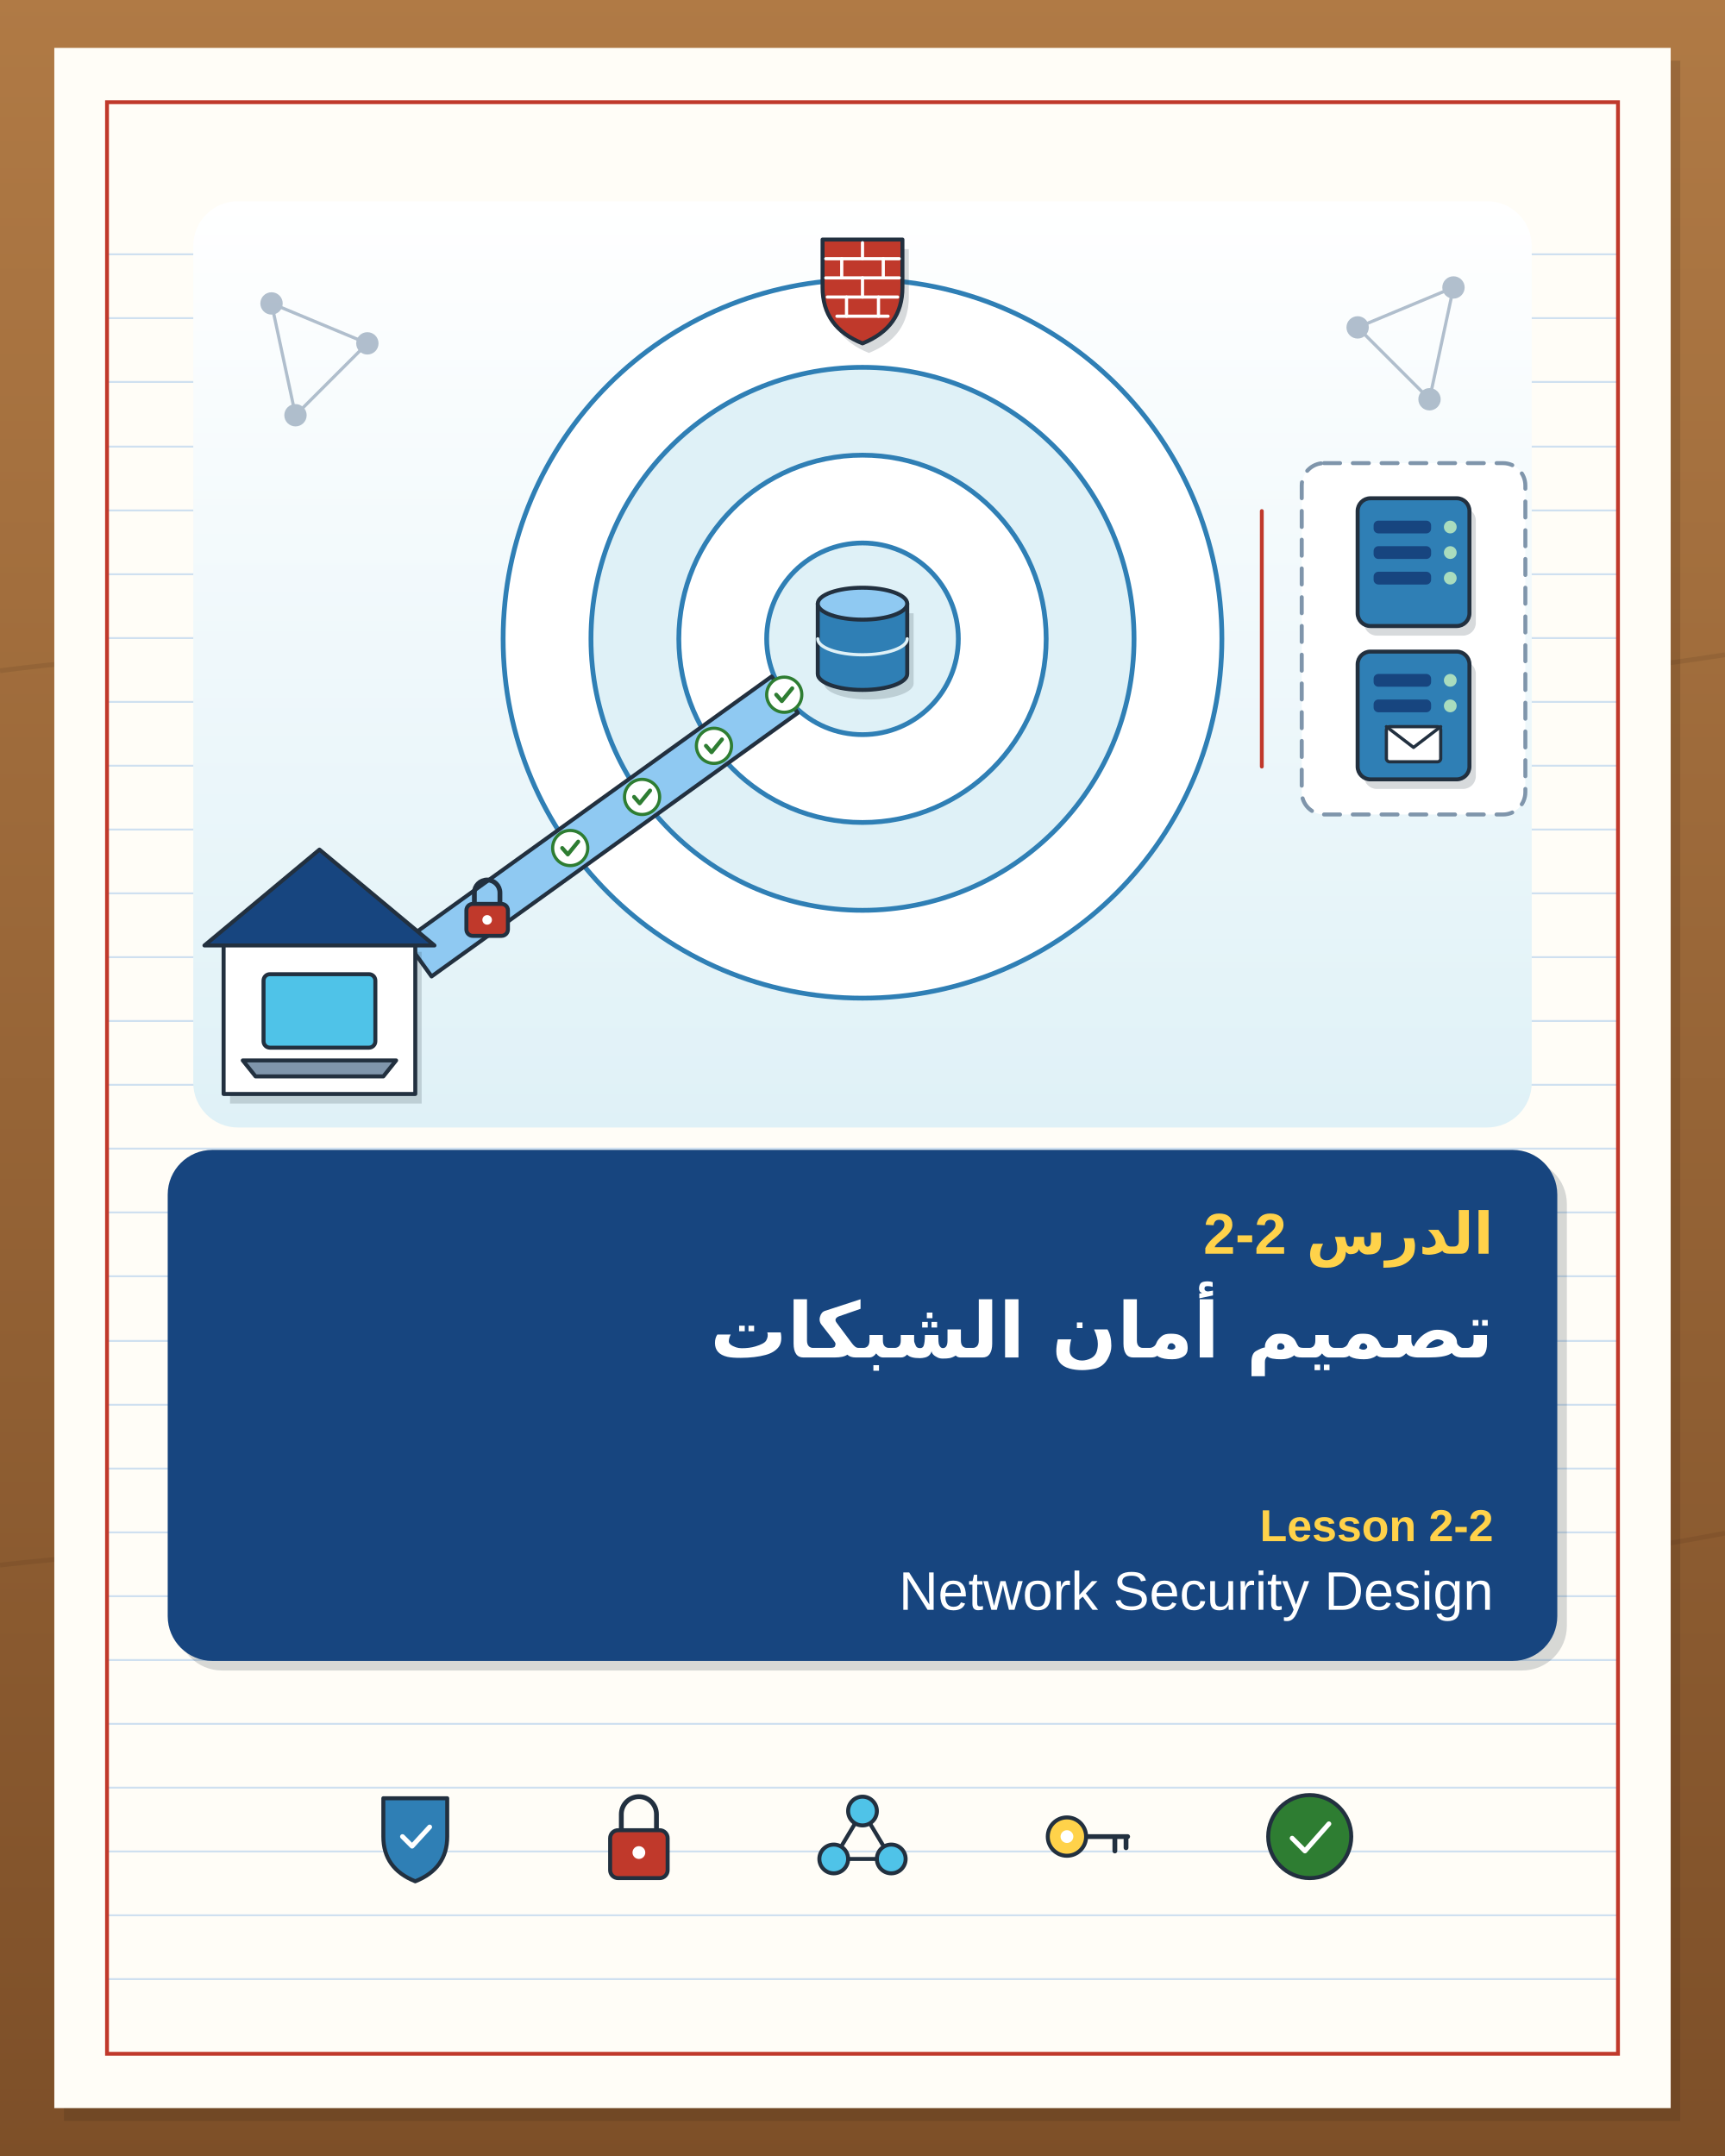
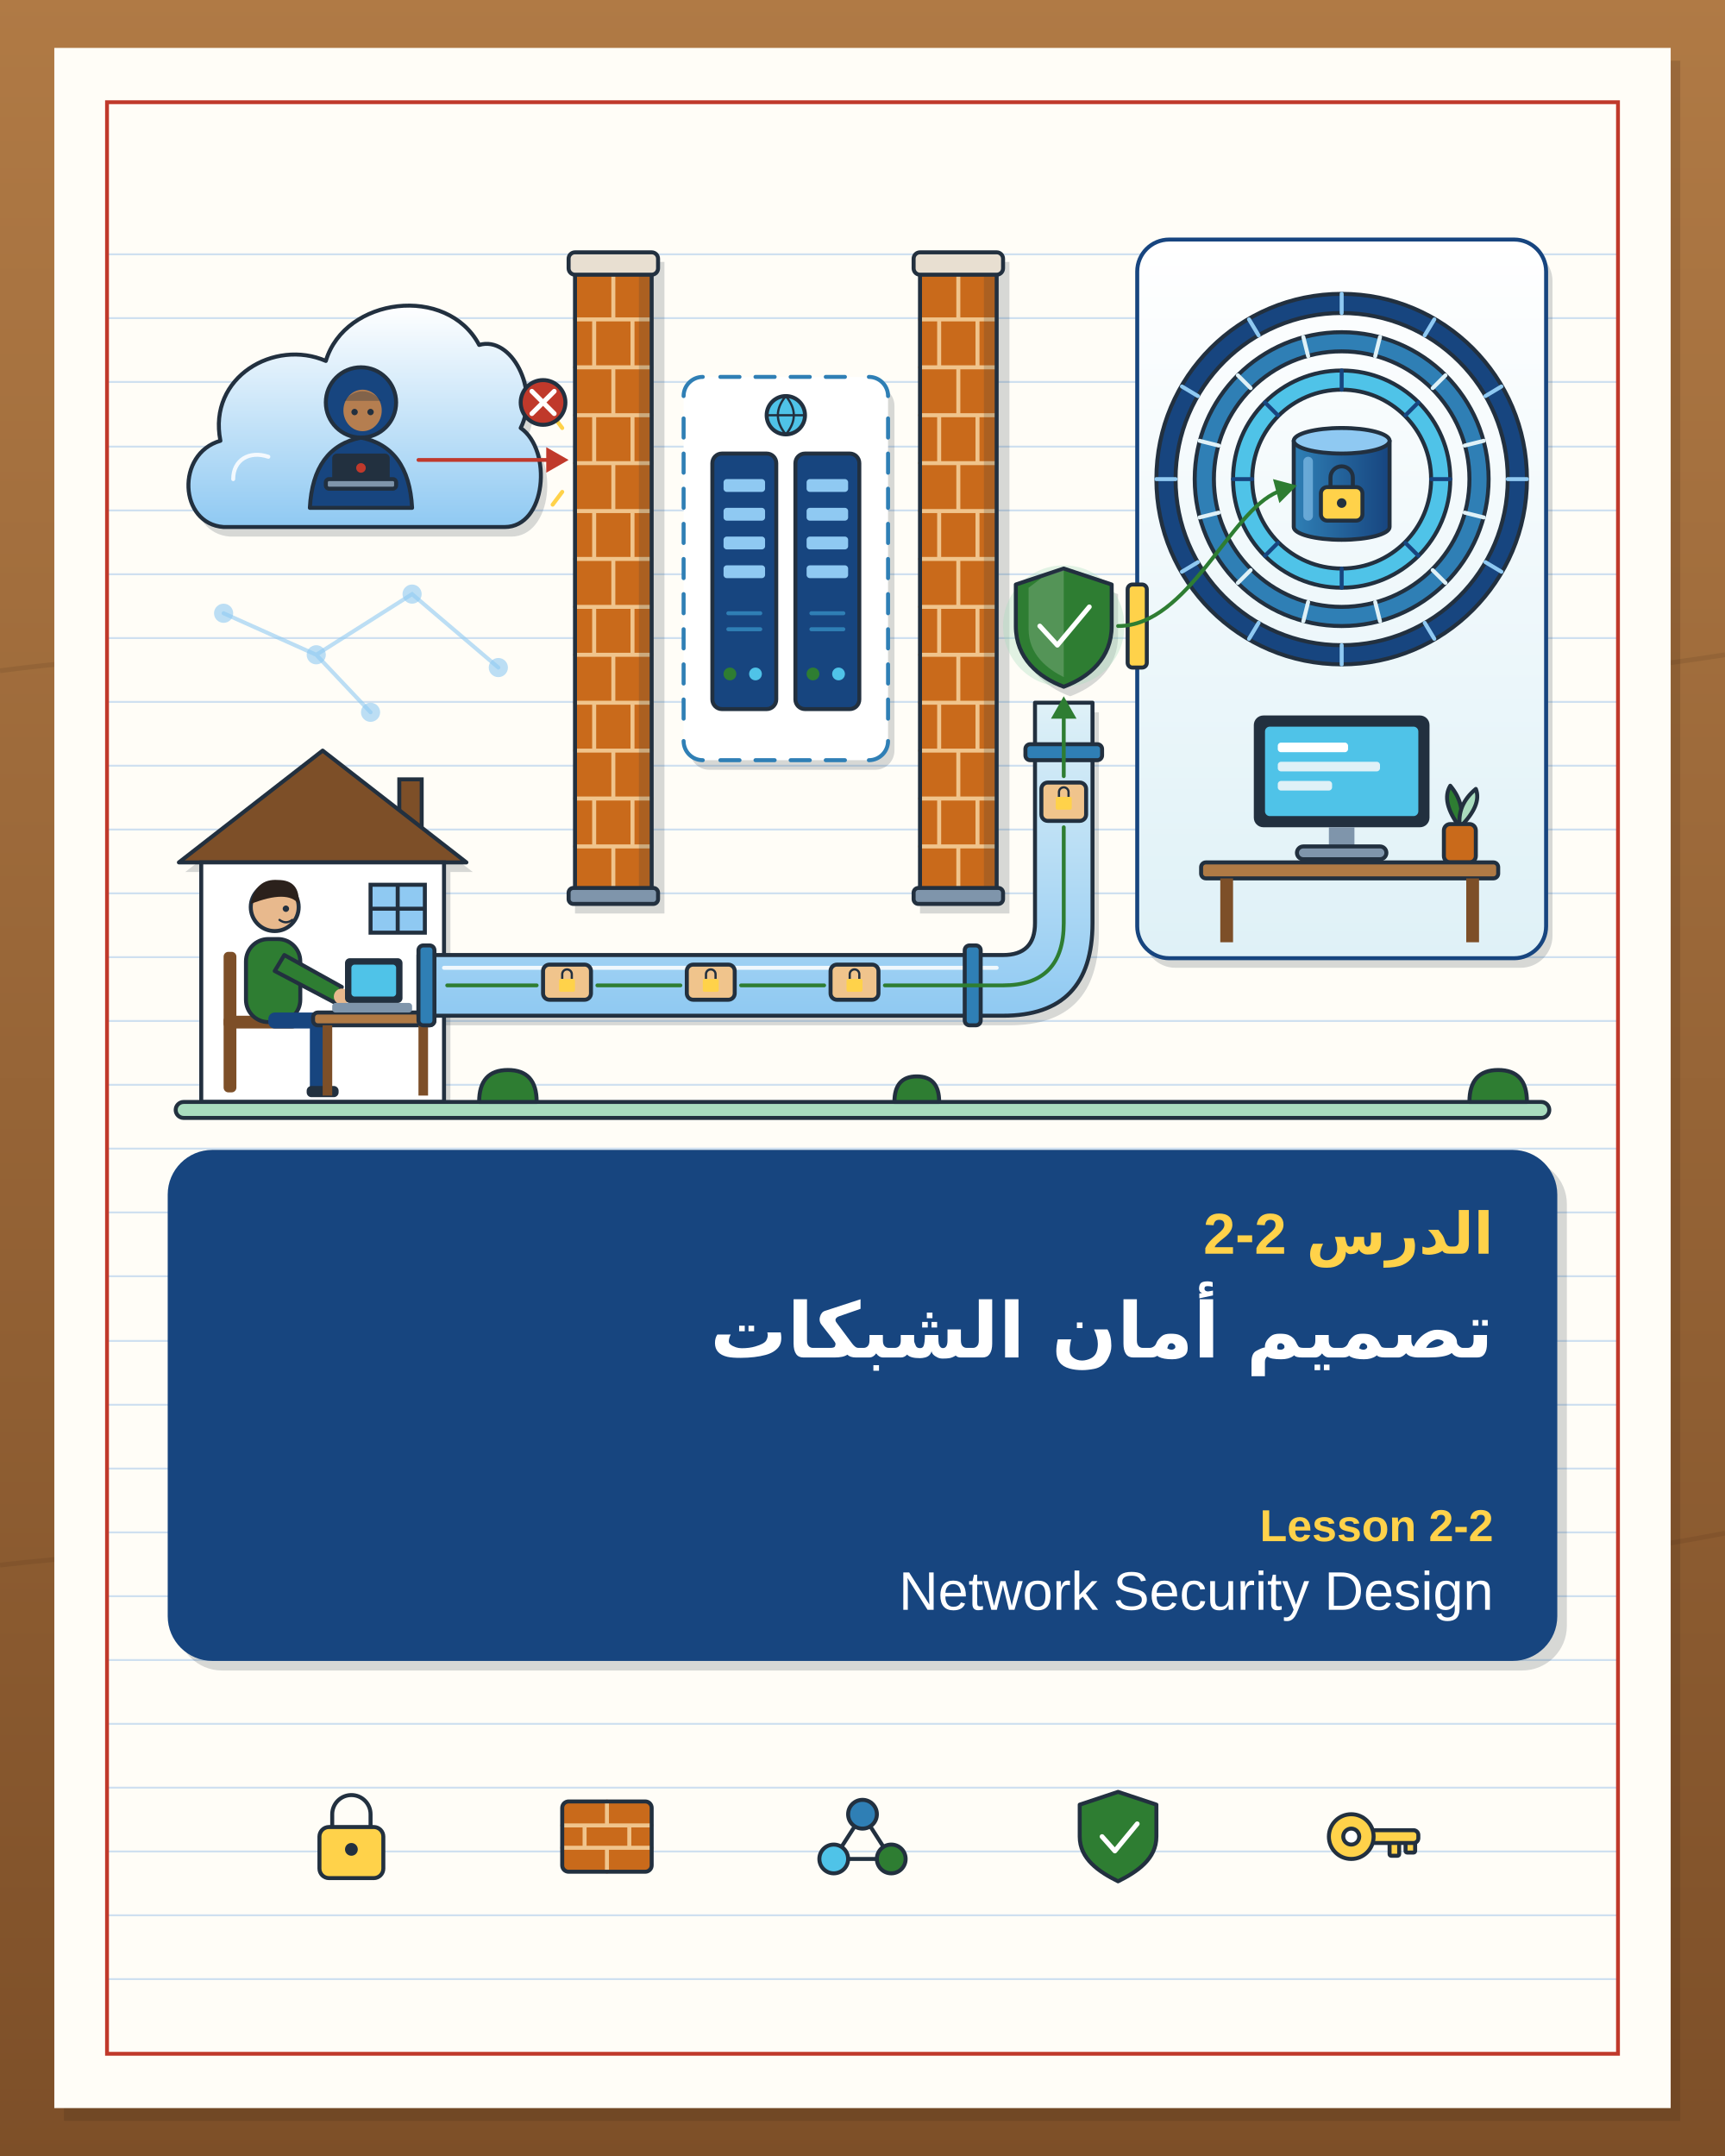
<svg xmlns="http://www.w3.org/2000/svg" width="1080" height="1350" viewBox="0 0 1080 1350" preserveAspectRatio="xMidYMid meet" style="width:100%;height:auto;max-width:1080px;display:block;margin:0 auto;">
  <defs>
    <linearGradient id="pmDesk" x1="0" y1="0" x2="0" y2="1">
      <stop offset="0" stop-color="#b07a45" />
      <stop offset="1" stop-color="#7d4f28" />
    </linearGradient>
    <pattern id="pmRules" x="0" y="120" width="1080" height="40" patternUnits="userSpaceOnUse">
      <line x1="0" y1="39.5" x2="1080" y2="39.5" stroke="#cfe0f0" stroke-width="1.4" />
    </pattern>
-     <linearGradient id="ilSky" x1="0" y1="0" x2="0" y2="1">
-       <stop offset="0" stop-color="#ffffff" />
-       <stop offset="1" stop-color="#dff1f7" />
-     </linearGradient>
  </defs>
  <rect x="0" y="0" width="1080" height="1350" fill="url(#pmDesk)" />
  <path d="M0 420 C 300 380, 700 470, 1080 410" fill="none" stroke="#3a2411" stroke-width="3" opacity=".12" />
  <path d="M0 980 C 350 940, 720 1030, 1080 960" fill="none" stroke="#3a2411" stroke-width="3" opacity=".12" />
  <rect x="40" y="38" width="1012" height="1290" fill="#3a2411" opacity=".18" />
  <rect x="34" y="30" width="1012" height="1290" fill="#fffdf7" />
  <rect x="67" y="120" width="946" height="1152" fill="url(#pmRules)" />
  <rect x="67" y="64" width="946" height="1222" fill="none" stroke="#c0392b" stroke-width="2.4" />
-   <g stroke-linecap="round" stroke-linejoin="round">
-     <rect x="121" y="126" width="838" height="580" rx="28" fill="url(#ilSky)" />
-     <g opacity=".6">
-       <line x1="170" y1="190" x2="230" y2="215" stroke="#7f95ab" stroke-width="2" />
-       <line x1="230" y1="215" x2="185" y2="260" stroke="#7f95ab" stroke-width="2" />
-       <line x1="170" y1="190" x2="185" y2="260" stroke="#7f95ab" stroke-width="2" />
-       <circle cx="170" cy="190" r="7" fill="#7f95ab" />
-       <circle cx="230" cy="215" r="7" fill="#7f95ab" />
-       <circle cx="185" cy="260" r="7" fill="#7f95ab" />
-       <line x1="910" y1="180" x2="850" y2="205" stroke="#7f95ab" stroke-width="2" />
-       <line x1="850" y1="205" x2="895" y2="250" stroke="#7f95ab" stroke-width="2" />
-       <line x1="910" y1="180" x2="895" y2="250" stroke="#7f95ab" stroke-width="2" />
-       <circle cx="910" cy="180" r="7" fill="#7f95ab" />
-       <circle cx="850" cy="205" r="7" fill="#7f95ab" />
-       <circle cx="895" cy="250" r="7" fill="#7f95ab" />
+   <g>
+     <defs>
+       <linearGradient id="ilCloud" x1="0" y1="0" x2="0" y2="1">
+         <stop offset="0" stop-color="#ffffff" />
+         <stop offset="1" stop-color="#8fc9f2" />
+       </linearGradient>
+       <linearGradient id="ilInside" x1="0" y1="0" x2="0" y2="1">
+         <stop offset="0" stop-color="#ffffff" />
+         <stop offset="1" stop-color="#dff1f7" />
+       </linearGradient>
+       <linearGradient id="ilCyl" x1="0" y1="0" x2="1" y2="0">
+         <stop offset="0" stop-color="#2f7fb5" />
+         <stop offset="1" stop-color="#17457f" />
+       </linearGradient>
+       <linearGradient id="ilPipe" x1="0" y1="0" x2="0" y2="1">
+         <stop offset="0" stop-color="#dff1f7" />
+         <stop offset="1" stop-color="#8fc9f2" />
+       </linearGradient>
+     </defs>
+     <g transform="translate(4 6)">
+       <path d="M140 330 C112 328 110 284 138 276 C130 236 172 212 204 226 C216 186 280 178 300 216 C320 210 338 244 326 268 C346 282 342 330 316 330 Z" fill="#22303f" opacity=".18" />
+       <rect x="356" y="158" width="56" height="408" fill="#22303f" opacity=".18" />
+       <rect x="572" y="158" width="56" height="408" fill="#22303f" opacity=".18" />
+       <rect x="428" y="236" width="128" height="240" rx="12" fill="#22303f" opacity=".18" />
+       <rect x="712" y="150" width="256" height="450" rx="20" fill="#22303f" opacity=".18" />
+       <path d="M656 356 L686 366 V392 C686 412 672 424 656 430 C640 424 626 412 626 392 V366 Z" fill="#22303f" opacity=".18" transform="translate(10 0)" />
+       <path d="M112 540 L202 470 L292 540 H278 V690 H126 V540 Z" fill="#22303f" opacity=".18" />
+       <path d="M262 598 H628 Q648 598 648 578 V440 H684 V578 Q684 636 628 636 H262 Z" fill="#22303f" opacity=".18" />
    </g>
-     <circle cx="540" cy="400" r="225" fill="#ffffff" stroke="#2f7fb5" stroke-width="3" />
-     <circle cx="540" cy="400" r="170" fill="#dff1f7" stroke="#2f7fb5" stroke-width="3" />
-     <circle cx="540" cy="400" r="115" fill="#ffffff" stroke="#2f7fb5" stroke-width="3" />
-     <circle cx="540" cy="400" r="60" fill="#dff1f7" stroke="#2f7fb5" stroke-width="3" />
-     <path d="M 516 384 L 516 428 A 28 10 0 0 0 572 428 L 572 384 Z" fill="#22303f" opacity=".18" />
-     <path d="M 512 378 L 512 422 A 28 10 0 0 0 568 422 L 568 378" fill="#2f7fb5" stroke="#22303f" stroke-width="2.5" />
-     <path d="M 512 400 A 28 10 0 0 0 568 400" fill="none" stroke="#dff1f7" stroke-width="2" />
-     <ellipse cx="540" cy="378" rx="28" ry="10" fill="#8fc9f2" stroke="#22303f" stroke-width="2.5" />
-     <path d="M 519 156 L 569 156 L 569 186 Q 569 211 544 221 Q 519 211 519 186 Z" fill="#22303f" opacity=".18" />
-     <path d="M 515 150 L 565 150 L 565 180 Q 565 205 540 215 Q 515 205 515 180 Z" fill="#c0392b" stroke="#22303f" stroke-width="2.5" />
-     <line x1="517" y1="162" x2="563" y2="162" stroke="#ffffff" stroke-width="2" />
-     <line x1="517" y1="174" x2="563" y2="174" stroke="#ffffff" stroke-width="2" />
-     <line x1="518" y1="186" x2="562" y2="186" stroke="#ffffff" stroke-width="2" />
-     <line x1="524" y1="198" x2="556" y2="198" stroke="#ffffff" stroke-width="2" />
-     <line x1="540" y1="152" x2="540" y2="162" stroke="#ffffff" stroke-width="2" />
-     <line x1="527" y1="162" x2="527" y2="174" stroke="#ffffff" stroke-width="2" />
-     <line x1="553" y1="162" x2="553" y2="174" stroke="#ffffff" stroke-width="2" />
-     <line x1="540" y1="174" x2="540" y2="186" stroke="#ffffff" stroke-width="2" />
-     <line x1="530" y1="186" x2="530" y2="198" stroke="#ffffff" stroke-width="2" />
-     <line x1="550" y1="186" x2="550" y2="198" stroke="#ffffff" stroke-width="2" />
-     <polygon points="253.8,588.6 483.1,423.6 499.5,446.4 270.2,611.4" fill="#8fc9f2" stroke="#22303f" stroke-width="2.5" />
-     <path d="M 297 566 L 297 559 A 8 8 0 0 1 313 559 L 313 566" fill="none" stroke="#22303f" stroke-width="3" />
-     <rect x="292" y="566" width="26" height="20" rx="4" fill="#c0392b" stroke="#22303f" stroke-width="2.5" />
-     <circle cx="305" cy="576" r="3" fill="#ffffff" />
-     <g transform="translate(357 531)">
-       <circle cx="0" cy="0" r="11" fill="#ffffff" stroke="#2e7d32" stroke-width="2" />
-       <path d="M -5 0 L -1.5 4 L 5 -4" fill="none" stroke="#2e7d32" stroke-width="2.5" />
+     <path d="M140 384 L198 410 L258 372 L312 418 M198 410 L232 446" fill="none" stroke="#8fc9f2" stroke-width="2.5" stroke-linecap="round" opacity=".6" />
+     <circle cx="140" cy="384" r="6" fill="#8fc9f2" opacity=".6" />
+     <circle cx="198" cy="410" r="6" fill="#8fc9f2" opacity=".6" />
+     <circle cx="258" cy="372" r="6" fill="#8fc9f2" opacity=".6" />
+     <circle cx="312" cy="418" r="6" fill="#8fc9f2" opacity=".6" />
+     <circle cx="232" cy="446" r="6" fill="#8fc9f2" opacity=".6" />
+     <path d="M140 330 C112 328 110 284 138 276 C130 236 172 212 204 226 C216 186 280 178 300 216 C320 210 338 244 326 268 C346 282 342 330 316 330 Z" fill="url(#ilCloud)" stroke="#22303f" stroke-width="2.5" stroke-linejoin="round" />
+     <path d="M146 300 C146 288 156 282 168 286" fill="none" stroke="#ffffff" stroke-width="2.5" stroke-linecap="round" opacity=".85" />
+     <path d="M194 318 Q196 280 226 274 Q256 280 258 318 Z" fill="#17457f" stroke="#22303f" stroke-width="2.5" stroke-linejoin="round" />
+     <circle cx="226" cy="252" r="22" fill="#17457f" stroke="#22303f" stroke-width="2.5" />
+     <ellipse cx="227" cy="257" rx="12" ry="13" fill="#b57e50" />
+     <path d="M215 251 Q227 239 239 251 Z" fill="#22303f" opacity=".35" />
+     <circle cx="222" cy="258" r="2" fill="#22303f" />
+     <circle cx="232" cy="258" r="2" fill="#22303f" />
+     <rect x="208" y="284" width="36" height="18" rx="3" fill="#22303f" />
+     <circle cx="226" cy="293" r="3" fill="#c0392b" />
+     <rect x="204" y="300" width="44" height="6" rx="2" fill="#7f95ab" stroke="#22303f" stroke-width="2.5" />
+     <g transform="translate(360 0)">
+       <rect x="0" y="170" width="48" height="390" fill="#c96a1b" />
+       <path d="M0 200H48M0 230H48M0 260H48M0 290H48M0 320H48M0 350H48M0 380H48M0 410H48M0 440H48M0 470H48M0 500H48M0 530H48M24 170V200M24 230V260M24 290V320M24 350V380M24 410V440M24 470V500M24 530V560M12 200V230M36 200V230M12 260V290M36 260V290M12 320V350M36 320V350M12 380V410M36 380V410M12 440V470M36 440V470M12 500V530M36 500V530" fill="none" stroke="#f0c48c" stroke-width="2.5" stroke-linecap="round" />
+       <rect x="40" y="172" width="8" height="386" fill="#22303f" opacity=".18" />
+       <rect x="0" y="170" width="48" height="390" fill="none" stroke="#22303f" stroke-width="2.5" stroke-linejoin="round" />
+       <rect x="-4" y="158" width="56" height="14" rx="4" fill="#e8dfd1" stroke="#22303f" stroke-width="2.5" />
+       <rect x="-4" y="556" width="56" height="10" rx="3" fill="#7f95ab" stroke="#22303f" stroke-width="2.5" />
    </g>
-     <g transform="translate(402 499)">
-       <circle cx="0" cy="0" r="11" fill="#ffffff" stroke="#2e7d32" stroke-width="2" />
-       <path d="M -5 0 L -1.5 4 L 5 -4" fill="none" stroke="#2e7d32" stroke-width="2.5" />
+     <rect x="428" y="236" width="128" height="240" rx="12" fill="#ffffff" />
+     <path d="M428 248 A12 12 0 0 1 440 236 M451 236 H463 M473 236 H485 M495 236 H507 M517 236 H529 M544 236 A12 12 0 0 1 556 248 M556 262 V274 M556 284 V296 M556 306 V318 M556 328 V340 M556 350 V362 M556 372 V384 M556 394 V406 M556 416 V428 M556 438 V450 M556 464 A12 12 0 0 1 544 476 M529 476 H517 M507 476 H495 M485 476 H473 M463 476 H451 M440 476 A12 12 0 0 1 428 464 M428 450 V438 M428 428 V416 M428 406 V394 M428 384 V372 M428 362 V350 M428 340 V328 M428 318 V306 M428 296 V284 M428 274 V262" fill="none" stroke="#2f7fb5" stroke-width="2.5" stroke-linecap="round" />
+     <circle cx="492" cy="260" r="12" fill="#4fc3e8" stroke="#22303f" stroke-width="2.5" />
+     <path d="M492 248 Q482 260 492 272 Q502 260 492 248 M480 260 H504" fill="none" stroke="#22303f" stroke-width="1.4" />
+     <rect x="446" y="284" width="40" height="160" rx="6" fill="#17457f" stroke="#22303f" stroke-width="2.5" />
+     <rect x="453" y="300" width="26" height="8" rx="2" fill="#8fc9f2" />
+     <rect x="453" y="318" width="26" height="8" rx="2" fill="#8fc9f2" />
+     <rect x="453" y="336" width="26" height="8" rx="2" fill="#8fc9f2" />
+     <rect x="453" y="354" width="26" height="8" rx="2" fill="#8fc9f2" />
+     <path d="M456 384 H476 M456 394 H476" fill="none" stroke="#2f7fb5" stroke-width="2.5" stroke-linecap="round" />
+     <circle cx="457" cy="422" r="4" fill="#2e7d32" />
+     <circle cx="473" cy="422" r="4" fill="#4fc3e8" />
+     <rect x="498" y="284" width="40" height="160" rx="6" fill="#17457f" stroke="#22303f" stroke-width="2.5" />
+     <rect x="505" y="300" width="26" height="8" rx="2" fill="#8fc9f2" />
+     <rect x="505" y="318" width="26" height="8" rx="2" fill="#8fc9f2" />
+     <rect x="505" y="336" width="26" height="8" rx="2" fill="#8fc9f2" />
+     <rect x="505" y="354" width="26" height="8" rx="2" fill="#8fc9f2" />
+     <path d="M508 384 H528 M508 394 H528" fill="none" stroke="#2f7fb5" stroke-width="2.5" stroke-linecap="round" />
+     <circle cx="509" cy="422" r="4" fill="#2e7d32" />
+     <circle cx="525" cy="422" r="4" fill="#4fc3e8" />
+     <g transform="translate(576 0)">
+       <rect x="0" y="170" width="48" height="390" fill="#c96a1b" />
+       <path d="M0 200H48M0 230H48M0 260H48M0 290H48M0 320H48M0 350H48M0 380H48M0 410H48M0 440H48M0 470H48M0 500H48M0 530H48M24 170V200M24 230V260M24 290V320M24 350V380M24 410V440M24 470V500M24 530V560M12 200V230M36 200V230M12 260V290M36 260V290M12 320V350M36 320V350M12 380V410M36 380V410M12 440V470M36 440V470M12 500V530M36 500V530" fill="none" stroke="#f0c48c" stroke-width="2.5" stroke-linecap="round" />
+       <rect x="40" y="172" width="8" height="386" fill="#22303f" opacity=".18" />
+       <rect x="0" y="170" width="48" height="390" fill="none" stroke="#22303f" stroke-width="2.5" stroke-linejoin="round" />
+       <rect x="-4" y="158" width="56" height="14" rx="4" fill="#e8dfd1" stroke="#22303f" stroke-width="2.5" />
+       <rect x="-4" y="556" width="56" height="10" rx="3" fill="#7f95ab" stroke="#22303f" stroke-width="2.5" />
    </g>
-     <g transform="translate(447 467)">
-       <circle cx="0" cy="0" r="11" fill="#ffffff" stroke="#2e7d32" stroke-width="2" />
-       <path d="M -5 0 L -1.5 4 L 5 -4" fill="none" stroke="#2e7d32" stroke-width="2.5" />
-     </g>
-     <g transform="translate(491 435)">
-       <circle cx="0" cy="0" r="11" fill="#ffffff" stroke="#2e7d32" stroke-width="2" />
-       <path d="M -5 0 L -1.5 4 L 5 -4" fill="none" stroke="#2e7d32" stroke-width="2.5" />
-     </g>
-     <rect x="144" y="596" width="120" height="95" fill="#22303f" opacity=".18" />
-     <rect x="140" y="590" width="120" height="95" fill="#ffffff" stroke="#22303f" stroke-width="2.5" />
-     <polygon points="128,592 200,532 272,592" fill="#17457f" stroke="#22303f" stroke-width="2.5" />
-     <rect x="165" y="610" width="70" height="46" rx="4" fill="#4fc3e8" stroke="#22303f" stroke-width="2.5" />
-     <polygon points="152,664 248,664 240,674 160,674" fill="#7f95ab" stroke="#22303f" stroke-width="2.5" />
-     <line x1="790" y1="320" x2="790" y2="480" stroke="#c0392b" stroke-width="2.4" />
-     <rect x="815" y="290" width="140" height="220" rx="14" fill="#ffffff" stroke="#7f95ab" stroke-width="2.5" stroke-dasharray="10 8" />
-     <rect x="854" y="318" width="70" height="80" rx="8" fill="#22303f" opacity=".18" />
-     <rect x="850" y="312" width="70" height="80" rx="8" fill="#2f7fb5" stroke="#22303f" stroke-width="2.5" />
-     <rect x="860" y="326" width="36" height="8" rx="3" fill="#17457f" />
-     <rect x="860" y="342" width="36" height="8" rx="3" fill="#17457f" />
-     <rect x="860" y="358" width="36" height="8" rx="3" fill="#17457f" />
-     <circle cx="908" cy="330" r="4" fill="#a9dcbe" />
-     <circle cx="908" cy="346" r="4" fill="#a9dcbe" />
-     <circle cx="908" cy="362" r="4" fill="#a9dcbe" />
-     <rect x="854" y="414" width="70" height="80" rx="8" fill="#22303f" opacity=".18" />
-     <rect x="850" y="408" width="70" height="80" rx="8" fill="#2f7fb5" stroke="#22303f" stroke-width="2.5" />
-     <rect x="860" y="422" width="36" height="8" rx="3" fill="#17457f" />
-     <rect x="860" y="438" width="36" height="8" rx="3" fill="#17457f" />
-     <circle cx="908" cy="426" r="4" fill="#a9dcbe" />
-     <circle cx="908" cy="442" r="4" fill="#a9dcbe" />
-     <rect x="868" y="455" width="34" height="22" rx="2" fill="#ffffff" stroke="#22303f" stroke-width="2" />
-     <path d="M 868 455 L 885 468 L 902 455" fill="none" stroke="#22303f" stroke-width="2" />
-   </g>
-   <rect x="111" y="726" width="870" height="320" rx="28" fill="#22303f" opacity=".18" />
-   <rect x="105" y="720" width="870" height="320" rx="28" fill="#17457f" />
-   <g stroke-linecap="round" stroke-linejoin="round">
-     <g transform="translate(260 1150)">
-       <path d="M -20 -24 L 20 -24 L 20 0 Q 20 20 0 28 Q -20 20 -20 0 Z" fill="#2f7fb5" stroke="#22303f" stroke-width="2.5" />
-       <path d="M -8 0 L -2 6 L 9 -6" fill="none" stroke="#ffffff" stroke-width="3" />
-     </g>
-     <g transform="translate(400 1150)">
-       <path d="M -11 -4 L -11 -14 A 11 11 0 0 1 11 -14 L 11 -4" fill="none" stroke="#22303f" stroke-width="3" />
-       <rect x="-18" y="-4" width="36" height="30" rx="5" fill="#c0392b" stroke="#22303f" stroke-width="2.5" />
-       <circle cx="0" cy="10" r="4" fill="#ffffff" />
-     </g>
-     <g transform="translate(540 1150)">
-       <line x1="-18" y1="14" x2="18" y2="14" stroke="#22303f" stroke-width="2.5" />
-       <line x1="-18" y1="14" x2="0" y2="-16" stroke="#22303f" stroke-width="2.5" />
-       <line x1="18" y1="14" x2="0" y2="-16" stroke="#22303f" stroke-width="2.5" />
-       <circle cx="0" cy="-16" r="9" fill="#4fc3e8" stroke="#22303f" stroke-width="2.5" />
-       <circle cx="-18" cy="14" r="9" fill="#4fc3e8" stroke="#22303f" stroke-width="2.5" />
-       <circle cx="18" cy="14" r="9" fill="#4fc3e8" stroke="#22303f" stroke-width="2.5" />
-     </g>
-     <g transform="translate(680 1150)">
-       <path d="M 0 0 L 26 0 M 18 0 L 18 9 M 25 0 L 25 7" fill="none" stroke="#22303f" stroke-width="3" />
-       <circle cx="-12" cy="0" r="12" fill="#ffd24a" stroke="#22303f" stroke-width="2.5" />
-       <circle cx="-12" cy="0" r="4" fill="#ffffff" />
-     </g>
-     <g transform="translate(820 1150)">
-       <circle cx="0" cy="0" r="26" fill="#2e7d32" stroke="#22303f" stroke-width="2.5" />
-       <path d="M -11 1 L -3 9 L 12 -8" fill="none" stroke="#ffffff" stroke-width="3" />
-     </g>
+     <rect x="712" y="150" width="256" height="450" rx="20" fill="url(#ilInside)" stroke="#17457f" stroke-width="2.5" />
+     <path d="M724 300A116 116 0 1 0 956 300A116 116 0 1 0 724 300ZM736 300A104 104 0 1 0 944 300A104 104 0 1 0 736 300Z" fill="#17457f" fill-rule="evenodd" stroke="#22303f" stroke-width="2.5" />
+     <path d="M944 300H956M930 352L940 358M892 390L898 400M840 404V416M788 390L782 400M750 352L740 358M736 300H724M750 248L740 242M788 210L782 200M840 196V184M892 210L898 200M930 248L940 242" fill="none" stroke="#8fc9f2" stroke-width="2.5" stroke-linecap="round" />
+     <path d="M748 300A92 92 0 1 0 932 300A92 92 0 1 0 748 300ZM760 300A80 80 0 1 0 920 300A80 80 0 1 0 760 300Z" fill="#2f7fb5" fill-rule="evenodd" stroke="#22303f" stroke-width="2.5" />
+     <path d="M917 321L929 324M897 357L905 365M861 377L864 389M819 377L816 389M783 357L775 365M763 321L751 324M763 279L751 276M783 243L775 235M819 223L816 211M861 223L864 211M897 243L905 235M917 279L929 276" fill="none" stroke="#dff1f7" stroke-width="2.5" stroke-linecap="round" />
+     <path d="M772 300A68 68 0 1 0 908 300A68 68 0 1 0 772 300ZM784 300A56 56 0 1 0 896 300A56 56 0 1 0 784 300Z" fill="#4fc3e8" fill-rule="evenodd" stroke="#22303f" stroke-width="2.5" />
+     <path d="M896 300H908M880 340L888 348M840 356V368M800 340L792 348M784 300H772M800 260L792 252M840 244V232M880 260L888 252" fill="none" stroke="#17457f" stroke-width="2.5" stroke-linecap="round" />
+     <path d="M810 276 V330 A30 8 0 0 0 870 330 V276 Z" fill="url(#ilCyl)" stroke="#22303f" stroke-width="2.5" stroke-linejoin="round" />
+     <rect x="816" y="286" width="6" height="40" rx="3" fill="#8fc9f2" opacity=".6" />
+     <ellipse cx="840" cy="276" rx="30" ry="8" fill="#8fc9f2" stroke="#22303f" stroke-width="2.5" />
+     <path d="M833 306 V299 A7 7 0 0 1 847 299 V306" fill="none" stroke="#22303f" stroke-width="2.5" stroke-linecap="round" />
+     <rect x="827" y="305" width="26" height="21" rx="4" fill="#ffd24a" stroke="#22303f" stroke-width="2.5" />
+     <circle cx="840" cy="315" r="3" fill="#22303f" />
+     <rect x="785" y="448" width="110" height="70" rx="6" fill="#22303f" />
+     <rect x="792" y="455" width="96" height="56" rx="3" fill="#4fc3e8" />
+     <rect x="800" y="465" width="44" height="6" rx="2" fill="#ffffff" />
+     <rect x="800" y="477" width="64" height="6" rx="2" fill="#dff1f7" />
+     <rect x="800" y="489" width="34" height="6" rx="2" fill="#dff1f7" />
+     <rect x="832" y="518" width="16" height="14" fill="#7f95ab" />
+     <rect x="812" y="530" width="56" height="8" rx="4" fill="#7f95ab" stroke="#22303f" stroke-width="2.5" />
+     <path d="M914 518 Q902 502 908 492 Q918 504 914 518 Z" fill="#2e7d32" stroke="#22303f" stroke-width="2.5" stroke-linejoin="round" />
+     <path d="M914 518 Q928 504 924 494 Q912 504 914 518 Z" fill="#a9dcbe" stroke="#22303f" stroke-width="2.5" stroke-linejoin="round" />
+     <rect x="904" y="516" width="20" height="24" rx="4" fill="#c96a1b" stroke="#22303f" stroke-width="2.5" />
+     <rect x="752" y="540" width="186" height="10" rx="3" fill="#b07a45" stroke="#22303f" stroke-width="2.5" />
+     <rect x="764" y="550" width="8" height="40" fill="#7d4f28" />
+     <rect x="918" y="550" width="8" height="40" fill="#7d4f28" />
+     <circle cx="666" cy="392" r="38" fill="#a9dcbe" opacity=".35" />
+     <rect x="706" y="366" width="12" height="52" rx="3" fill="#ffd24a" stroke="#22303f" stroke-width="2.5" />
+     <path d="M666 356 L696 366 V392 C696 412 682 424 666 430 C650 424 636 412 636 392 V366 Z" fill="#2e7d32" stroke="#22303f" stroke-width="2.5" stroke-linejoin="round" />
+     <path d="M652 362 L666 357 V424 C656 419 644 410 644 394 V368 Z" fill="#ffffff" opacity=".18" />
+     <path d="M651 392 L662 404 L682 380" fill="none" stroke="#ffffff" stroke-width="3" stroke-linecap="round" stroke-linejoin="round" />
+     <rect x="250" y="488" width="14" height="30" fill="#7d4f28" stroke="#22303f" stroke-width="2.5" />
+     <path d="M112 540 L202 470 L292 540 Z" fill="#7d4f28" stroke="#22303f" stroke-width="2.5" stroke-linejoin="round" />
+     <rect x="126" y="540" width="152" height="150" fill="#ffffff" stroke="#22303f" stroke-width="2.5" />
+     <rect x="232" y="554" width="34" height="30" fill="#8fc9f2" stroke="#22303f" stroke-width="2.5" />
+     <path d="M249 554 V584 M232 569 H266" fill="none" stroke="#22303f" stroke-width="2.5" />
+     <rect x="140" y="596" width="8" height="88" rx="3" fill="#7d4f28" />
+     <rect x="140" y="636" width="46" height="8" rx="3" fill="#7d4f28" />
+     <rect x="154" y="588" width="34" height="52" rx="14" fill="#2e7d32" stroke="#22303f" stroke-width="2.5" />
+     <rect x="168" y="634" width="34" height="10" rx="4" fill="#17457f" />
+     <rect x="194" y="638" width="10" height="46" rx="4" fill="#17457f" />
+     <rect x="192" y="680" width="20" height="7" rx="3" fill="#22303f" />
+     <path d="M178 598 L214 618 L210 628 L172 608 Z" fill="#2e7d32" stroke="#22303f" stroke-width="2.5" stroke-linejoin="round" />
+     <circle cx="214" cy="624" r="5" fill="#e8b98d" />
+     <circle cx="172" cy="568" r="15" fill="#e8b98d" stroke="#22303f" stroke-width="2.5" />
+     <path d="M157 566 Q160 550 174 551 Q188 551 187 566 Q180 557 157 566 Z" fill="#2b211c" />
+     <circle cx="179" cy="569" r="2" fill="#22303f" />
+     <path d="M175 576 Q179 579 183 576" fill="none" stroke="#22303f" stroke-width="1.4" stroke-linecap="round" />
+     <rect x="196" y="634" width="76" height="8" rx="3" fill="#b07a45" stroke="#22303f" stroke-width="2.5" />
+     <rect x="202" y="642" width="6" height="44" fill="#7d4f28" />
+     <rect x="262" y="642" width="6" height="44" fill="#7d4f28" />
+     <rect x="216" y="600" width="36" height="28" rx="3" fill="#22303f" />
+     <rect x="220" y="604" width="28" height="20" rx="2" fill="#4fc3e8" />
+     <rect x="208" y="628" width="50" height="6" rx="2" fill="#7f95ab" />
+     <path d="M262 598 H628 Q648 598 648 578 V440 H684 V578 Q684 636 628 636 H262 Z" fill="url(#ilPipe)" stroke="#22303f" stroke-width="2.5" stroke-linejoin="round" />
+     <path d="M278 606 H624" fill="none" stroke="#ffffff" stroke-width="2.5" stroke-linecap="round" opacity=".85" />
+     <rect x="262" y="592" width="10" height="50" rx="3" fill="#2f7fb5" stroke="#22303f" stroke-width="2.5" />
+     <rect x="604" y="592" width="10" height="50" rx="3" fill="#2f7fb5" stroke="#22303f" stroke-width="2.5" />
+     <rect x="642" y="466" width="48" height="10" rx="3" fill="#2f7fb5" stroke="#22303f" stroke-width="2.5" />
+     <rect x="340" y="604" width="30" height="22" rx="4" fill="#f0c48c" stroke="#22303f" stroke-width="2.5" />
+     <path d="M352 613 V610 A3 3 0 0 1 358 610 V613" fill="none" stroke="#22303f" stroke-width="1.4" />
+     <rect x="350" y="613" width="10" height="8" rx="1" fill="#ffd24a" />
+     <rect x="430" y="604" width="30" height="22" rx="4" fill="#f0c48c" stroke="#22303f" stroke-width="2.5" />
+     <path d="M442 613 V610 A3 3 0 0 1 448 610 V613" fill="none" stroke="#22303f" stroke-width="1.4" />
+     <rect x="440" y="613" width="10" height="8" rx="1" fill="#ffd24a" />
+     <rect x="520" y="604" width="30" height="22" rx="4" fill="#f0c48c" stroke="#22303f" stroke-width="2.5" />
+     <path d="M532 613 V610 A3 3 0 0 1 538 610 V613" fill="none" stroke="#22303f" stroke-width="1.4" />
+     <rect x="530" y="613" width="10" height="8" rx="1" fill="#ffd24a" />
+     <rect x="652" y="490" width="28" height="24" rx="4" fill="#f0c48c" stroke="#22303f" stroke-width="2.5" />
+     <path d="M663 499 V496 A3 3 0 0 1 669 496 V499" fill="none" stroke="#22303f" stroke-width="1.4" />
+     <rect x="661" y="499" width="10" height="8" rx="1" fill="#ffd24a" />
+     <rect x="110" y="690" width="860" height="10" rx="5" fill="#a9dcbe" stroke="#22303f" stroke-width="2.5" />
+     <path d="M300 690 Q300 670 318 670 Q336 670 336 690 Z" fill="#2e7d32" stroke="#22303f" stroke-width="2.5" stroke-linejoin="round" />
+     <path d="M560 690 Q560 674 574 674 Q588 674 588 690 Z" fill="#2e7d32" stroke="#22303f" stroke-width="2.5" stroke-linejoin="round" />
+     <path d="M920 690 Q920 670 938 670 Q956 670 956 690 Z" fill="#2e7d32" stroke="#22303f" stroke-width="2.5" stroke-linejoin="round" />
+     <path d="M262 288 H342" fill="none" stroke="#c0392b" stroke-width="2.4" stroke-linecap="round" />
+     <polygon points="356,288 342,280 342,296" fill="#c0392b" />
+     <path d="M352 268 L346 260 M352 308 L346 316" fill="none" stroke="#ffd24a" stroke-width="2.5" stroke-linecap="round" />
+     <circle cx="340" cy="252" r="14" fill="#c0392b" stroke="#22303f" stroke-width="2.5" />
+     <path d="M333 245 L347 259 M347 245 L333 259" fill="none" stroke="#ffffff" stroke-width="3" stroke-linecap="round" />
+     <path d="M280 617 H336 M374 617 H426 M464 617 H516 M554 617 H628 Q666 617 666 578 V518 M666 486 V450" fill="none" stroke="#2e7d32" stroke-width="2.4" stroke-linecap="round" />
+     <polygon points="666,436 658,450 674,450" fill="#2e7d32" />
+     <path d="M700 392 C744 392 770 320 800 308" fill="none" stroke="#2e7d32" stroke-width="2.4" stroke-linecap="round" />
+     <polygon points="812,304 797,300 801,315" fill="#2e7d32" />
+   </g>
+   <g>
+     <rect x="111" y="726" width="870" height="320" rx="28" fill="#22303f" opacity=".18" />
+     <rect x="105" y="720" width="870" height="320" rx="28" fill="#17457f" />
+   </g>
+   <g transform="translate(220 1150)">
+     <path d="M-12 -4 V-14 A12 12 0 0 1 12 -14 V-4" fill="none" stroke="#22303f" stroke-width="2.5" stroke-linecap="round" />
+     <rect x="-20" y="-6" width="40" height="32" rx="6" fill="#ffd24a" stroke="#22303f" stroke-width="2.5" />
+     <circle cx="0" cy="8" r="4" fill="#22303f" />
+   </g>
+   <g transform="translate(380 1150)">
+     <rect x="-28" y="-22" width="56" height="44" rx="4" fill="#c96a1b" />
+     <path d="M-28 -7H28M-28 7H28M0 -22V-7M-14 -7V7M14 -7V7M0 7V22" fill="none" stroke="#f0c48c" stroke-width="2.5" stroke-linecap="round" />
+     <rect x="-28" y="-22" width="56" height="44" rx="4" fill="none" stroke="#22303f" stroke-width="2.5" />
+   </g>
+   <g transform="translate(540 1150)">
+     <path d="M-18 14 L0 -14 L18 14 Z" fill="none" stroke="#22303f" stroke-width="2.5" stroke-linejoin="round" />
+     <circle cx="0" cy="-14" r="9" fill="#2f7fb5" stroke="#22303f" stroke-width="2.5" />
+     <circle cx="-18" cy="14" r="9" fill="#4fc3e8" stroke="#22303f" stroke-width="2.5" />
+     <circle cx="18" cy="14" r="9" fill="#2e7d32" stroke="#22303f" stroke-width="2.5" />
+   </g>
+   <g transform="translate(700 1150)">
+     <path d="M0 -28 L24 -20 V0 C24 14 12 22 0 28 C-12 22 -24 14 -24 0 V-20 Z" fill="#2e7d32" stroke="#22303f" stroke-width="2.5" stroke-linejoin="round" />
+     <path d="M-10 0 L-2 9 L12 -8" fill="none" stroke="#ffffff" stroke-width="3" stroke-linecap="round" stroke-linejoin="round" />
+   </g>
+   <g transform="translate(860 1150)">
+     <rect x="10" y="2" width="6" height="10" rx="1" fill="#ffd24a" stroke="#22303f" stroke-width="2.5" />
+     <rect x="20" y="2" width="6" height="8" rx="1" fill="#ffd24a" stroke="#22303f" stroke-width="2.5" />
+     <rect x="-4" y="-4" width="32" height="8" rx="3" fill="#ffd24a" stroke="#22303f" stroke-width="2.5" />
+     <circle cx="-14" cy="0" r="14" fill="#ffd24a" stroke="#22303f" stroke-width="2.5" />
+     <circle cx="-14" cy="0" r="5" fill="#ffffff" stroke="#22303f" stroke-width="2.5" />
  </g>
  <text x="935" y="785" direction="rtl" unicode-bidi="plaintext" text-anchor="start" font-family="Tahoma, Arial, Segoe UI, sans-serif" font-size="36" font-weight="bold" fill="#ffd24a">الدرس 2-2</text>
  <text x="935" y="850" direction="rtl" unicode-bidi="plaintext" text-anchor="start" font-family="Tahoma, Arial, Segoe UI, sans-serif" font-size="48" font-weight="bold" fill="#ffffff">
    <tspan x="935" dy="0">تصميم أمان الشبكات</tspan>
  </text>
  <text x="935" y="965" direction="ltr" unicode-bidi="plaintext" text-anchor="end" font-family="Segoe Print, Comic Sans MS, Arial, sans-serif" font-size="28" font-weight="bold" fill="#ffd24a">Lesson 2-2</text>
-   <text x="935" y="1008" direction="ltr" unicode-bidi="plaintext" text-anchor="end" font-family="Segoe Print, Comic Sans MS, Arial, sans-serif" font-size="34" font-weight="normal" fill="#ffffff">
-     <tspan x="935" dy="0">Network Security Design</tspan>
-   </text>
+   <text x="935" y="1008" direction="ltr" unicode-bidi="plaintext" text-anchor="end" font-family="Segoe Print, Comic Sans MS, Arial, sans-serif" font-size="34" font-weight="normal" fill="#ffffff">Network Security Design</text>
</svg>
